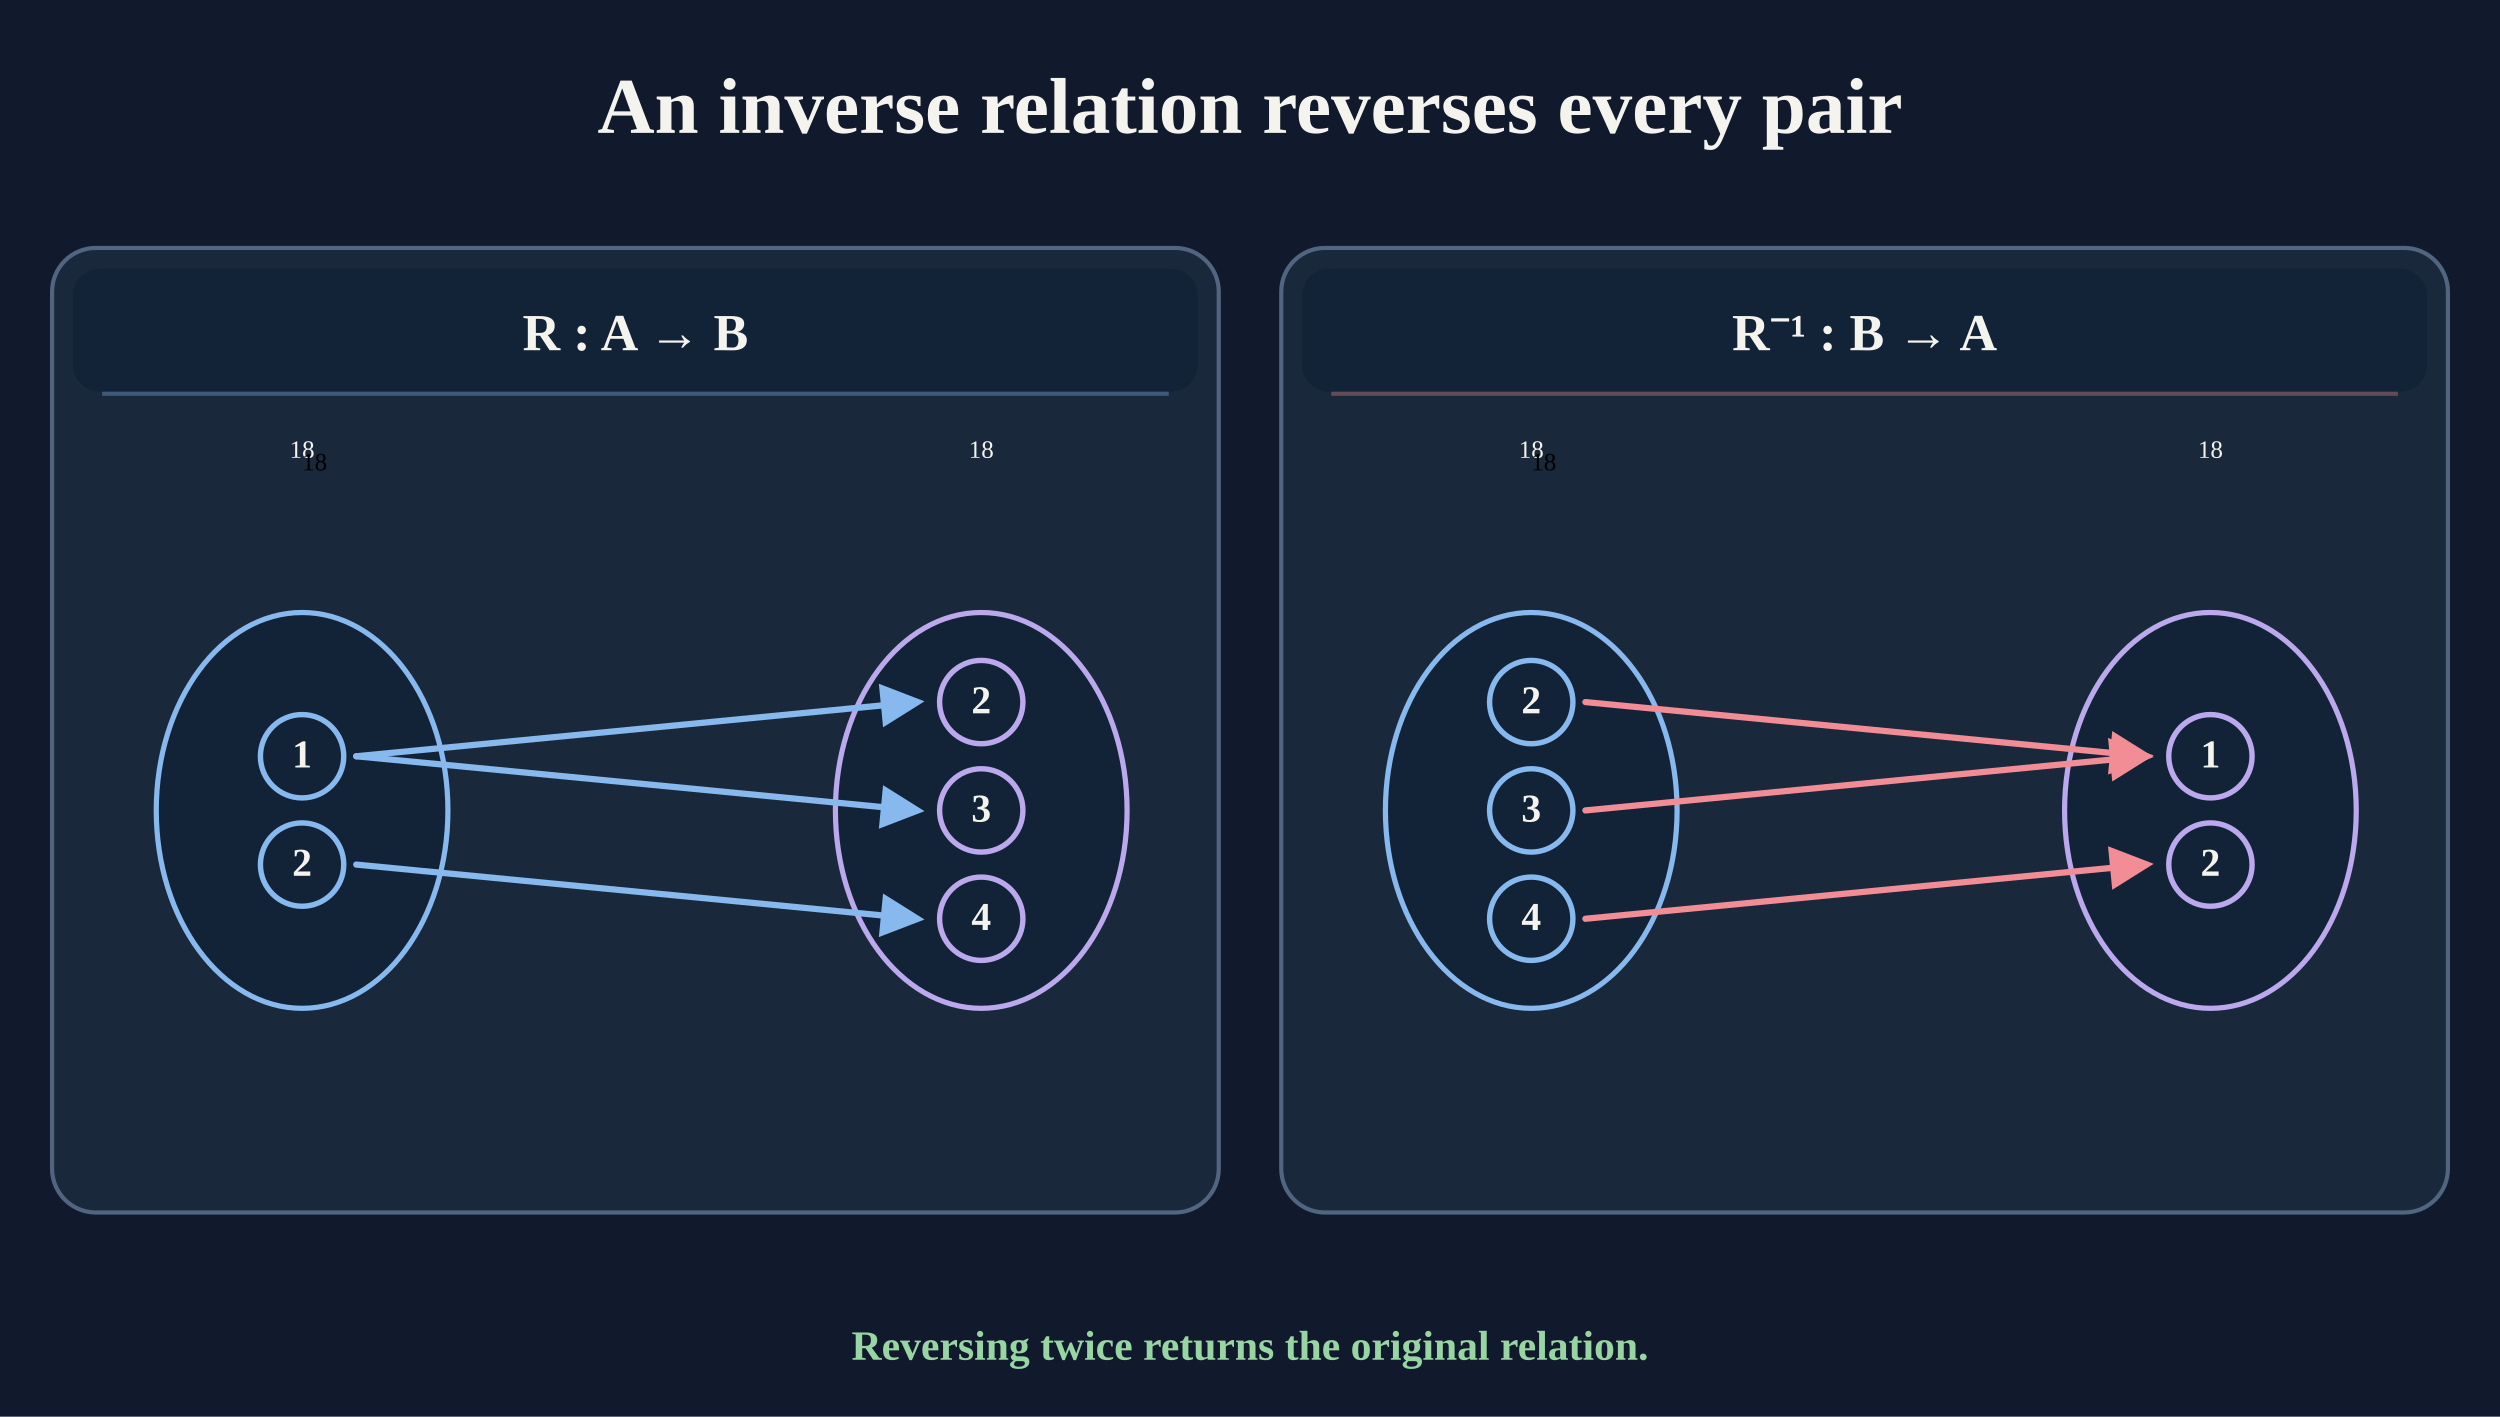
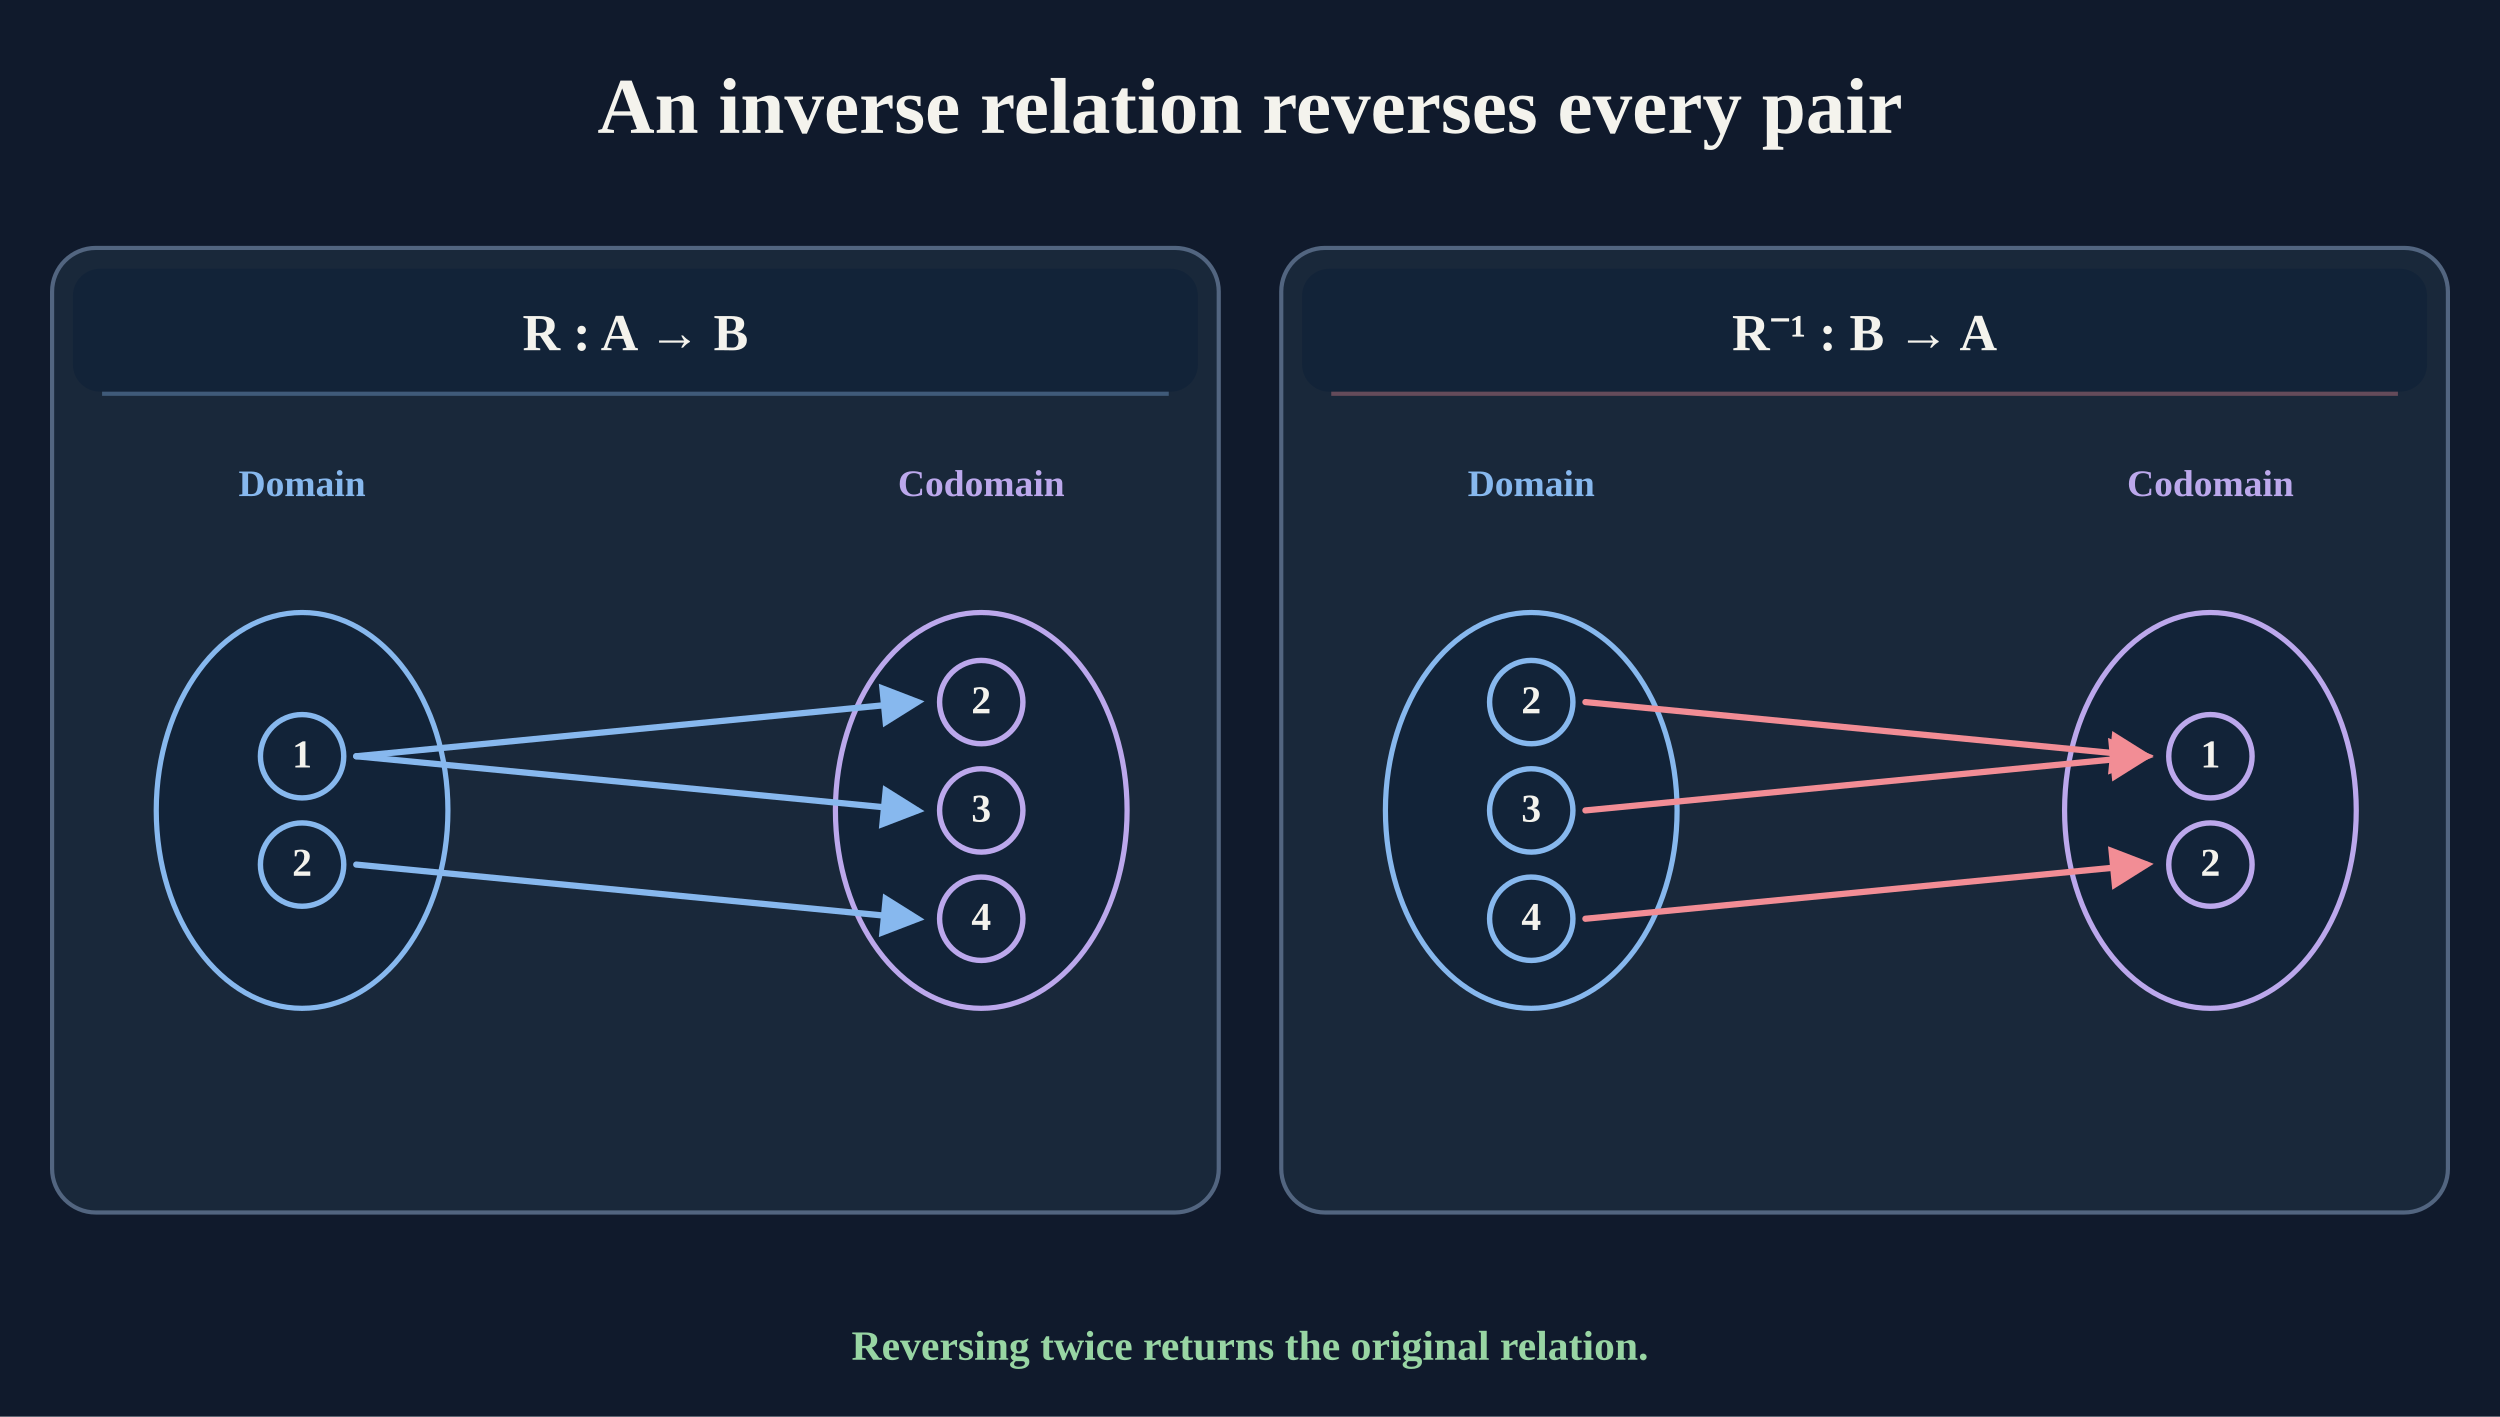
<svg xmlns="http://www.w3.org/2000/svg" viewBox="0 0 1200 680" width="1200" height="680" role="img" aria-labelledby="title desc">
  <defs>
    <marker id="arrowB" viewBox="0 0 10 10" refX="8.2" refY="5" markerWidth="7" markerHeight="7" orient="auto-start-reverse">
      <path d="M0 0 L10 5 L0 10Z" fill="#87B8EE" />
    </marker>
    <marker id="arrowR" viewBox="0 0 10 10" refX="8.2" refY="5" markerWidth="7" markerHeight="7" orient="auto-start-reverse">
      <path d="M0 0 L10 5 L0 10Z" fill="#F28D95" />
    </marker>
    <marker id="arrowM" viewBox="0 0 10 10" refX="8.2" refY="5" markerWidth="7" markerHeight="7" orient="auto-start-reverse">
      <path d="M0 0 L10 5 L0 10Z" fill="#98D5A3" />
    </marker>
    <marker id="arrowV" viewBox="0 0 10 10" refX="8.2" refY="5" markerWidth="7" markerHeight="7" orient="auto-start-reverse">
      <path d="M0 0 L10 5 L0 10Z" fill="#BCA8EC" />
    </marker>
    <marker id="arrowG" viewBox="0 0 10 10" refX="8.2" refY="5" markerWidth="7" markerHeight="7" orient="auto-start-reverse">
      <path d="M0 0 L10 5 L0 10Z" fill="#EDB86D" />
    </marker>
  </defs>
  <rect width="1200" height="680" fill="#101A2C" />
  <text x="600" y="53" fill="#F4F3ED" font-size="38" font-weight="700" text-anchor="middle" dominant-baseline="middle">An inverse relation reverses every pair</text>
  <rect x="25" y="119" width="560" height="463" rx="21" fill="#19283A" stroke="#526580" stroke-width="2" />
  <rect x="35" y="129" width="540" height="59" rx="13" fill="#122338" />
  <text x="305" y="161" fill="#F4F3ED" font-size="25" font-weight="700" text-anchor="middle" dominant-baseline="middle">R : A → B</text>
  <path d="M49 189 H561" stroke="#87B8EE" opacity=".35" stroke-width="2" />
+   <text x="145" y="233" fill="#87B8EE" font-size="18" font-weight="600" text-anchor="middle" dominant-baseline="middle">Domain</text>
  <ellipse cx="145" cy="389" rx="70" ry="95" fill="#122338" stroke="#87B8EE" stroke-width="2.5" />
+   <text x="471" y="233" fill="#BCA8EC" font-size="18" font-weight="600" text-anchor="middle" dominant-baseline="middle">Codomain</text>
  <ellipse cx="471" cy="389" rx="70" ry="95" fill="#122338" stroke="#BCA8EC" stroke-width="2.5" />
-   <text x="145" y="217" fill="#F4F3ED" font-size="#87B8EE" font-weight="500" text-anchor="middle" dominant-baseline="middle">18</text>
-   <text x="471" y="217" fill="#F4F3ED" font-size="#BCA8EC" font-weight="500" text-anchor="middle" dominant-baseline="middle">18</text>
-   <text x="145" y="223" fill="middle" font-size="#87B8EE" font-weight="500" text-anchor="600" dominant-baseline="middle">18</text>
  <path d="M171 363 L440 337" fill="none" stroke="#87B8EE" stroke-width="3" stroke-linecap="round" marker-end="url(#arrowB)" />
  <path d="M171 363 L440 389" fill="none" stroke="#87B8EE" stroke-width="3" stroke-linecap="round" marker-end="url(#arrowB)" />
  <path d="M171 415 L440 441" fill="none" stroke="#87B8EE" stroke-width="3" stroke-linecap="round" marker-end="url(#arrowB)" />
  <circle cx="145" cy="363" r="20" fill="#122338" stroke="#87B8EE" stroke-width="2.6" />
  <text x="145" y="363" fill="#F4F3ED" font-size="19" font-weight="600" text-anchor="middle" dominant-baseline="middle">1</text>
  <circle cx="145" cy="415" r="20" fill="#122338" stroke="#87B8EE" stroke-width="2.6" />
  <text x="145" y="415" fill="#F4F3ED" font-size="19" font-weight="600" text-anchor="middle" dominant-baseline="middle">2</text>
  <circle cx="471" cy="337" r="20" fill="#122338" stroke="#BCA8EC" stroke-width="2.6" />
  <text x="471" y="337" fill="#F4F3ED" font-size="19" font-weight="600" text-anchor="middle" dominant-baseline="middle">2</text>
  <circle cx="471" cy="389" r="20" fill="#122338" stroke="#BCA8EC" stroke-width="2.6" />
  <text x="471" y="389" fill="#F4F3ED" font-size="19" font-weight="600" text-anchor="middle" dominant-baseline="middle">3</text>
  <circle cx="471" cy="441" r="20" fill="#122338" stroke="#BCA8EC" stroke-width="2.6" />
  <text x="471" y="441" fill="#F4F3ED" font-size="19" font-weight="600" text-anchor="middle" dominant-baseline="middle">4</text>
  <rect x="615" y="119" width="560" height="463" rx="21" fill="#19283A" stroke="#526580" stroke-width="2" />
  <rect x="625" y="129" width="540" height="59" rx="13" fill="#122338" />
  <text x="895" y="161" fill="#F4F3ED" font-size="25" font-weight="700" text-anchor="middle" dominant-baseline="middle">R⁻¹ : B → A</text>
  <path d="M639 189 H1151" stroke="#F28D95" opacity=".35" stroke-width="2" />
+   <text x="735" y="233" fill="#87B8EE" font-size="18" font-weight="600" text-anchor="middle" dominant-baseline="middle">Domain</text>
  <ellipse cx="735" cy="389" rx="70" ry="95" fill="#122338" stroke="#87B8EE" stroke-width="2.5" />
+   <text x="1061" y="233" fill="#BCA8EC" font-size="18" font-weight="600" text-anchor="middle" dominant-baseline="middle">Codomain</text>
  <ellipse cx="1061" cy="389" rx="70" ry="95" fill="#122338" stroke="#BCA8EC" stroke-width="2.5" />
-   <text x="735" y="217" fill="#F4F3ED" font-size="#87B8EE" font-weight="500" text-anchor="middle" dominant-baseline="middle">18</text>
-   <text x="1061" y="217" fill="#F4F3ED" font-size="#BCA8EC" font-weight="500" text-anchor="middle" dominant-baseline="middle">18</text>
-   <text x="735" y="223" fill="middle" font-size="#87B8EE" font-weight="500" text-anchor="600" dominant-baseline="middle">18</text>
  <path d="M761 337 L1030 363" fill="none" stroke="#F28D95" stroke-width="3" stroke-linecap="round" marker-end="url(#arrowR)" />
  <path d="M761 389 L1030 363" fill="none" stroke="#F28D95" stroke-width="3" stroke-linecap="round" marker-end="url(#arrowR)" />
  <path d="M761 441 L1030 415" fill="none" stroke="#F28D95" stroke-width="3" stroke-linecap="round" marker-end="url(#arrowR)" />
  <circle cx="735" cy="337" r="20" fill="#122338" stroke="#87B8EE" stroke-width="2.6" />
  <text x="735" y="337" fill="#F4F3ED" font-size="19" font-weight="600" text-anchor="middle" dominant-baseline="middle">2</text>
  <circle cx="735" cy="389" r="20" fill="#122338" stroke="#87B8EE" stroke-width="2.6" />
  <text x="735" y="389" fill="#F4F3ED" font-size="19" font-weight="600" text-anchor="middle" dominant-baseline="middle">3</text>
  <circle cx="735" cy="441" r="20" fill="#122338" stroke="#87B8EE" stroke-width="2.6" />
  <text x="735" y="441" fill="#F4F3ED" font-size="19" font-weight="600" text-anchor="middle" dominant-baseline="middle">4</text>
  <circle cx="1061" cy="363" r="20" fill="#122338" stroke="#BCA8EC" stroke-width="2.6" />
  <text x="1061" y="363" fill="#F4F3ED" font-size="19" font-weight="600" text-anchor="middle" dominant-baseline="middle">1</text>
  <circle cx="1061" cy="415" r="20" fill="#122338" stroke="#BCA8EC" stroke-width="2.6" />
  <text x="1061" y="415" fill="#F4F3ED" font-size="19" font-weight="600" text-anchor="middle" dominant-baseline="middle">2</text>
  <text x="600" y="647" fill="#98D5A3" font-size="20" font-weight="600" text-anchor="middle" dominant-baseline="middle">Reversing twice returns the original relation.</text>
</svg>
